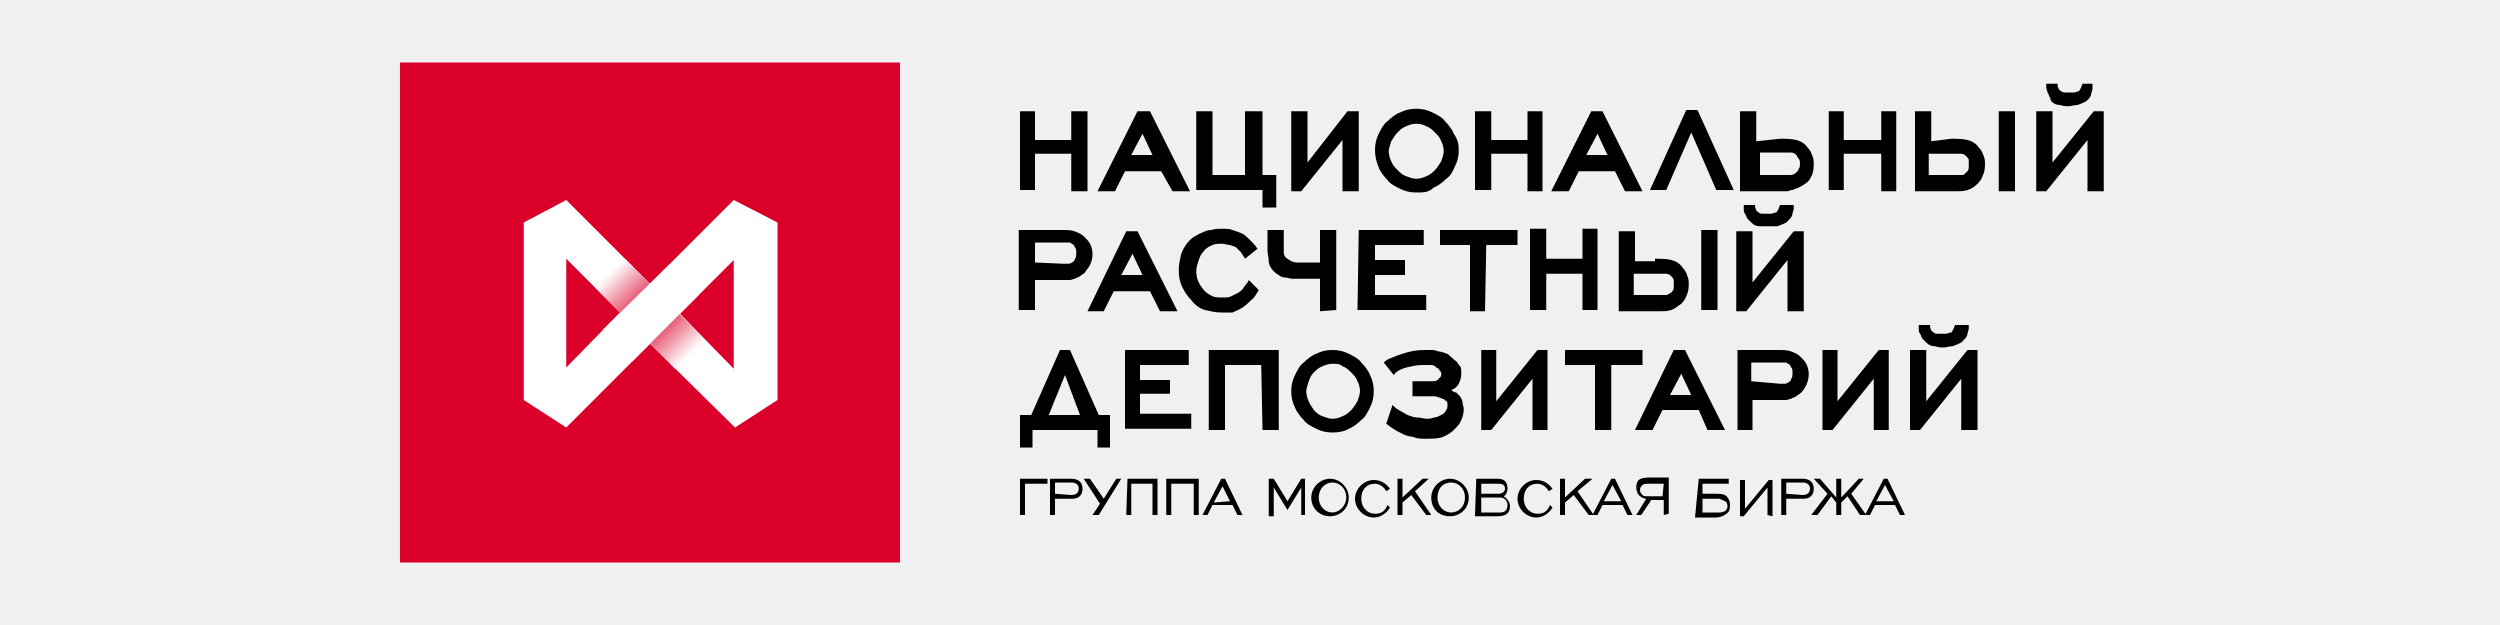
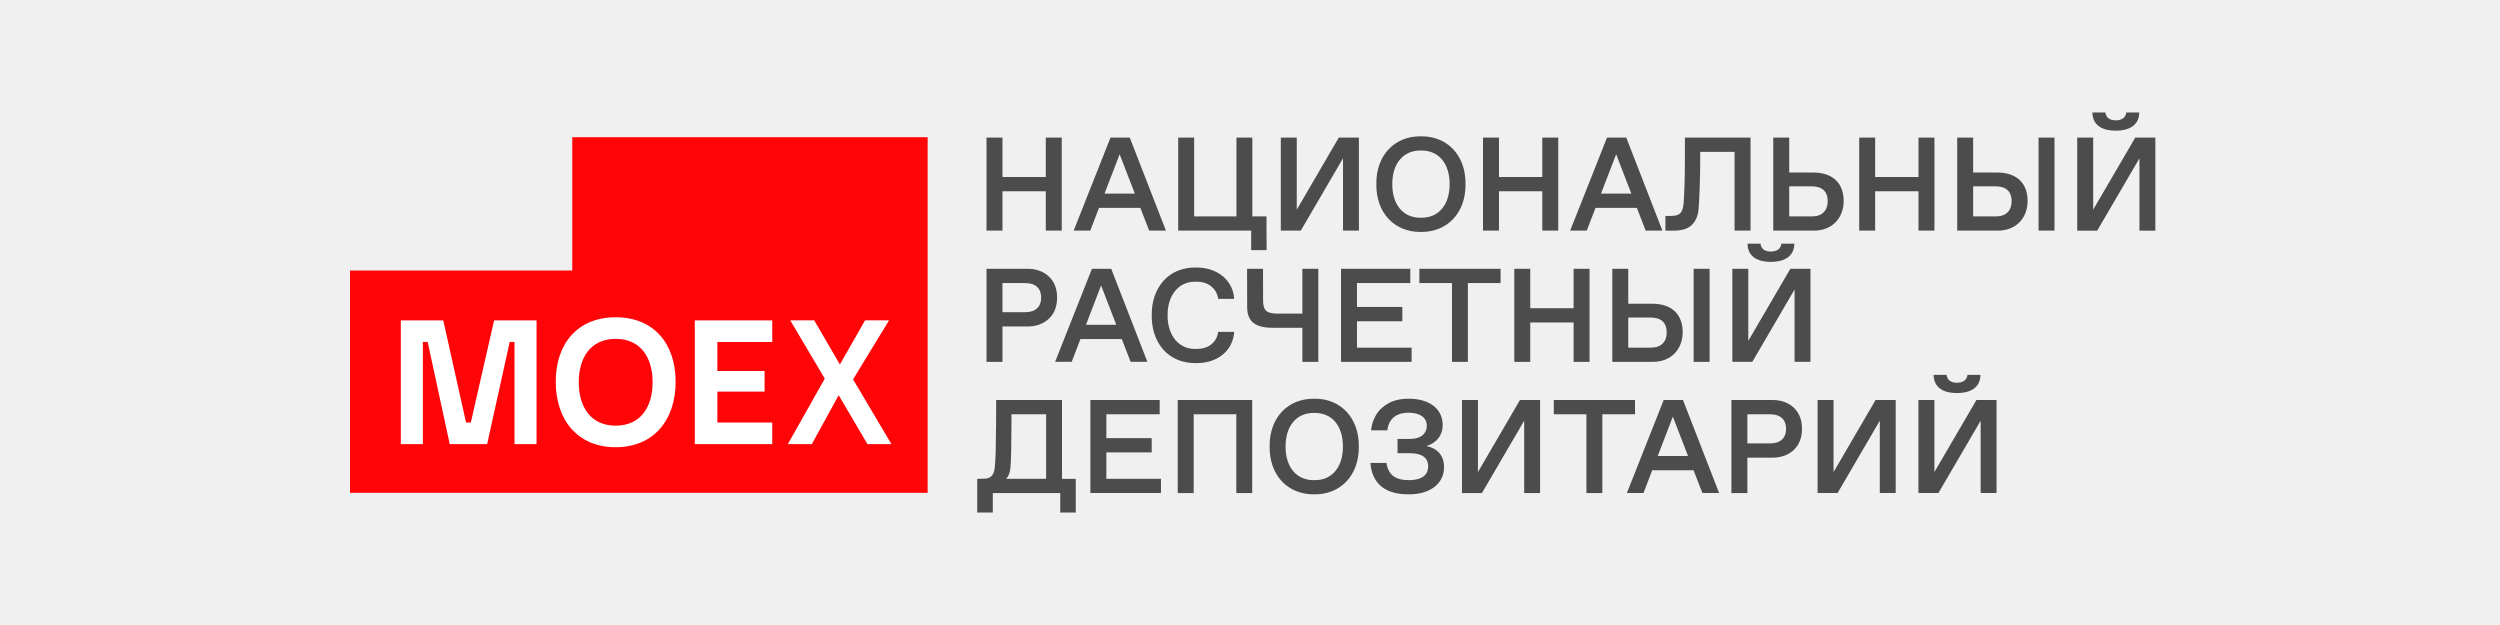
<svg xmlns="http://www.w3.org/2000/svg" viewBox="0 0 200 50">
-   <g fill="#000">
-     <path d="M81.6 38.3h2.2v.4H82v2.5h-.4v-2.9zm2.4 0h1.7c.6 0 .9.3.9.8s-.3.8-.8.8h-1.4v1.3H84v-2.9zm1.7 1.3c.4 0 .6-.2.6-.5s-.2-.5-.6-.5h-1.3v.9l1.3.1zm2.3.7l-1.3-2h.5l1.1 1.6 1-1.6h.4l-1.8 2.9h-.5l.6-.9zm2.2-2h2.4v2.9h-.4v-2.5h-1.7v2.5h-.4l.1-2.9zm3.2 0h2.5v2.9h-.4v-2.5h-1.8v2.5h-.4v-2.9h.1zm4.3 0h.3l1.4 2.9H99l-.4-.8H97l-.4.8h-.4l1.5-2.9zm.7 1.8l-.6-1.2-.7 1.3 1.3-.1zm3.1-1.8h.4l1.1 1.8 1.1-1.8h.3v2.9h-.3V39l-1.1 1.8-1.1-1.8v2.3h-.4v-3zm3.4 1.5c0-.8.7-1.5 1.5-1.5s1.5.7 1.5 1.5c0 .9-.7 1.5-1.5 1.5s-1.5-.6-1.5-1.5zm2.8 0c0-.7-.5-1.2-1.1-1.2s-1.1.5-1.1 1.2.5 1.2 1.1 1.2c.5 0 1.1-.5 1.1-1.2zm3.5.8c-.3.5-.8.8-1.3.8-.8 0-1.5-.7-1.5-1.5s.7-1.5 1.5-1.5c.6 0 1 .3 1.3.7l-.3.2c-.2-.4-.6-.6-.9-.6-.7 0-1.1.5-1.1 1.2s.5 1.2 1.1 1.2c.5 0 .8-.2 1-.7l.2.2zm.6-2.3h.4v1.5l1.6-1.5h.5l-1.1 1 1.3 1.9h-.4l-1.2-1.6-.7.6v1h-.4v-2.9zm2.7 1.5c0-.8.7-1.5 1.5-1.5s1.5.7 1.5 1.5c0 .9-.7 1.5-1.5 1.5-.9 0-1.5-.6-1.5-1.5zm2.7 0c0-.7-.5-1.2-1.1-1.2-.7 0-1.1.5-1.1 1.2s.5 1.2 1.1 1.2 1.1-.5 1.1-1.2zm.9-1.5h1.7c.6 0 .8.3.8.8 0 .2-.1.5-.3.6.3.2.5.5.5.8 0 .6-.4.8-1 .8H118l.1-3zm1.8 1.2c.3 0 .5-.2.5-.4 0-.3-.2-.4-.5-.4h-1.4v.8h1.4zm.1 1.5c.4 0 .6-.2.6-.6 0-.3-.2-.6-.6-.6h-1.5V41h1.5zm4.2-.4c-.3.5-.8.8-1.3.8-.8 0-1.5-.7-1.5-1.5s.7-1.5 1.5-1.5c.6 0 1 .3 1.3.7l-.3.2c-.2-.4-.6-.6-.9-.6-.7 0-1.1.5-1.1 1.2s.5 1.2 1.1 1.2c.5 0 .8-.2 1-.7l.2.2zm.6-2.3h.4v1.5l1.6-1.5h.6l-1.2 1 1.3 1.9h-.4l-1.2-1.6-.7.6v1h-.4v-2.9z" />
-     <path d="M128.9 38.3h.3l1.4 2.9h-.4l-.4-.8h-1.6l-.4.8h-.4l1.5-2.9zm.8 1.8l-.7-1.3-.7 1.3h1.4zm3.4 1.1V40h-1l-.8 1.2h-.4l.8-1.3c-.2 0-.4-.1-.6-.3-.1-.1-.2-.4-.2-.6 0-.3.1-.5.2-.6.1-.1.4-.2.8-.2h1.6v2.9l-.4.1zm0-2.5h-1.3c-.1 0-.3 0-.4.1s-.2.2-.2.4.1.3.2.4c.1.1.2.1.4.1h1.2l.1-1zm2.8-.4h2.4v.4h-2.1v.8h1.2c.4 0 .7.1.8.3.1.1.2.3.2.6 0 .4-.1.6-.3.7-.2.2-.6.3-.8.3h-1.7l.3-3.1zm1.7 2.7c.2 0 .3-.1.4-.1.1-.1.2-.2.2-.4s-.1-.4-.2-.4c-.2-.1-.4-.2-.5-.2h-1.3V41h1.4zm3.8.2V39l-1.9 2.3h-.3v-2.9h.4v2.3l1.9-2.3h.3v2.9l-.4-.1zm1.1-2.9h1.7c.6 0 .9.3.9.8s-.3.8-.8.8h-1.4v1.3h-.4v-2.9zm1.7 1.3c.4 0 .6-.2.6-.5s-.2-.5-.6-.5h-1.3v.9l1.3.1z" />
-     <path d="M146.9 40.2l-.4-.5-1.1 1.5h-.5l1.3-1.7-1.1-1.2h.5l1.3 1.5v-1.5h.4v1.5l1.4-1.5h.4l-1 1.2 1.2 1.7h-.5l-1-1.5-.5.5v1h-.4v-1z" />
-     <path d="M150.7 38.3h.3l1.4 2.9h-.4l-.4-.8H150l-.4.8h-.4l1.5-2.9zm.8 1.8l-.7-1.3-.7 1.3h1.4zM85.7 12.3h-2.9v2.9h-1.2V8.9h1.2v2.3h2.9V8.9H87v6.4h-1.3v-3zm7.2 1.4H90l-.8 1.6h-1.4L91 8.9h1l3.2 6.4h-1.4l-.9-1.6zm-2.4-1.3h1.7l-.8-1.7-.9 1.7zM101 8.9V14h1.1v2.6H101v-1.4h-5.3V8.9H97V14h2.6V8.9h1.4zm3.1 6.4h-.8V8.9h1.3V13l3.2-4.1h.9v6.4h-1.3v-4.1l-3.3 4.1zm9.2.1c-.5 0-.9-.1-1.3-.3s-.8-.4-1-.7c-.3-.3-.6-.7-.7-1-.2-.5-.3-.9-.3-1.4s.1-.9.3-1.3.4-.8.7-1c.3-.3.7-.6 1-.7.4-.2.8-.3 1.3-.3s.9.1 1.3.3.8.4 1 .7c.3.3.6.7.7 1 .3.4.4.8.4 1.3s-.1.9-.3 1.3c-.2.5-.4.8-.7 1-.3.3-.7.6-1 .7-.4.4-.8.4-1.4.4zm0-5.5c-.3 0-.6.1-.8.2-.3.1-.5.3-.7.5s-.3.4-.5.7c-.1.3-.2.6-.2.8 0 .3.1.6.2.8.1.3.3.5.5.7s.4.4.7.5c.3.1.5.2.8.2s.6-.1.8-.2c.3-.1.5-.3.7-.5s.3-.4.5-.7c.1-.3.2-.6.2-.8 0-.3-.1-.6-.2-.8-.1-.3-.3-.5-.5-.7s-.4-.4-.7-.5c-.2-.1-.4-.2-.8-.2zm8.9 2.4h-2.9v2.9H118V8.9h1.3v2.3h2.9V8.9h1.2v6.4h-1.2v-3zm7 1.4h-2.9l-.8 1.6h-1.4l3.2-6.4h.9l3.2 6.4H130l-.8-1.6zm-2.3-1.3h1.7l-.8-1.7-.9 1.7zm8.4-1.8l-2 4.6H132l2.9-6.4h.9l2.9 6.4h-1.4l-2-4.6zm7.1.5c.5 0 .9 0 1.3.1s.7.3.9.6c.2.2.3.4.4.7.1.2.1.5.1.7 0 .4-.1.8-.2.9-.1.3-.3.5-.5.6-.1.1-.3.2-.5.3s-.3.1-.5.2c-.2 0-.3.1-.4.1h-3.8V8.9h1.3v2.4l1.9-.2zm.5 2.9h.4c.1 0 .3-.1.4-.2.1-.1.2-.2.2-.3.1-.1.1-.3.1-.4s0-.3-.1-.4c-.1-.1-.1-.2-.2-.3-.1-.1-.2-.2-.4-.2h-2.5V14h2.1zm7.6-1.7h-3v2.9h-1.2V8.9h1.2v2.3h3V8.9h1.2v6.4h-1.2v-3zm5.6-1.2c.5 0 .9 0 1.3.1s.7.3.9.6c.2.2.3.4.4.7.1.2.1.5.1.7 0 .4-.1.7-.2.9-.1.3-.3.5-.4.6-.3.3-.5.4-.8.5s-.6.1-.8.1h-3.4V8.9h1.3v2.4l1.6-.2zm.5 2.9h.4c.1 0 .2-.1.3-.2.1-.1.2-.2.2-.4v-.6c0-.1-.1-.2-.2-.3-.1-.1-.2-.2-.4-.2h-2.6V14h2.3zm3.3-5.1h1.3v6.4h-1.3V8.9zm3.8 6.4h-.8V8.9h1.3V13l3.3-4.1h.8v6.4H167v-4.1l-3.3 4.1zm3.7-8.5v.3c0 .1-.1.3-.1.4s-.1.3-.2.4l-.2.2c-.2.1-.4.2-.7.3-.3 0-.5.1-.7.1s-.4 0-.7-.1c-.3 0-.5-.1-.7-.3 0-.1-.1-.2-.1-.3-.1-.1-.1-.3-.2-.4 0-.1-.1-.3-.1-.4v-.3h.9c0 .3.1.5.3.6.1.1.2.1.3.1h.7c.1 0 .3-.1.4-.1.1-.1.2-.3.3-.6h.8v.1zM85.2 18.4c.5 0 .8.1 1 .2.3.1.5.3.6.4s.3.3.4.5.2.5.2.8c0 .4-.1.7-.2.9-.1.2-.3.4-.4.6-.1.1-.3.2-.4.3-.1.1-.3.1-.4.2-.1 0-.3.1-.4.1h-2.8v2.4h-1.3v-6.4h3.7zm-.1 2.7h.4c.1 0 .3-.1.4-.2 0 0 .1-.1.1-.2.1-.1.1-.3.1-.5s0-.3-.1-.4l-.1-.2c-.1-.1-.2-.1-.3-.2h-2.8V21l2.3.1zm6.9 2.2h-2.9l-.8 1.6H87l3.1-6.4h.9l3.2 6.4h-1.4l-.8-1.6zM89.7 22h1.7l-.8-1.7-.9 1.7zm11 1.2c-.2.3-.3.6-.6.8-.2.2-.4.4-.7.6-.3.2-.6.3-.8.4h-.9c-.5 0-.8-.1-1.3-.2-.4-.1-.8-.4-1.1-.8-.3-.3-.5-.6-.7-1s-.3-.8-.3-1.4c0-.5.1-.8.2-1.3.2-.5.4-.8.7-1.1.1-.1.2-.2.4-.3.2-.1.3-.2.6-.3.2-.1.4-.2.7-.2.3-.1.6-.1.8-.1.4 0 .7 0 .9.1.3.1.6.2.8.3.2.1.4.3.6.5s.4.4.6.7l-1 .8c-.1-.2-.2-.3-.3-.5l-.4-.4c-.1-.1-.3-.1-.5-.2-.2 0-.4-.1-.6-.1-.3 0-.6 0-.8.1-.2.1-.5.2-.7.5-.2.2-.3.4-.4.7-.1.3-.2.6-.2.9 0 .4.1.7.2.9s.3.5.5.7.4.3.6.4.5.1.8.1.5 0 .7-.1l.6-.3c.1-.1.3-.2.4-.4.1-.2.3-.3.4-.6l.8.8zm4.9 1.7v-2.6h-2.2c-.2 0-.4-.1-.6-.1s-.4-.1-.5-.2c-.2-.1-.3-.2-.4-.3-.2-.2-.4-.5-.4-.8s-.1-.6-.1-.8v-1.7h1.3v1.8c0 .2.1.4.3.5.1.1.2.1.3.2.1 0 .2.1.4.1h1.9v-2.6h1.3v6.4l-1.3.1zm3.1-6.5h5.2v1.2H110v1.2h2.4V22H110v1.6h4.1v1.2h-5.5l.1-6.4zm10.1 6.5h-1.2v-5.3h-2.4v-1.2h6.2v1.2h-2.5l-.1 5.3zm7.8-3h-2.9v2.9h-1.3v-6.5h1.3v2.4h2.9v-2.4h1.2v6.5h-1.2v-2.9zm5.8-1.2c.5 0 .9 0 1.3.1s.7.3.9.6c.2.2.3.4.4.7.1.2.1.5.1.7 0 .4-.1.7-.2.9-.1.3-.3.5-.4.6-.3.2-.5.4-.8.5s-.6.1-.8.1h-3.4v-6.4h1.3v2.4h1.6v-.2zm.5 2.9h.4c.1 0 .2-.1.4-.2.1-.1.2-.2.2-.4v-.6c0-.1-.1-.2-.2-.3-.1-.1-.2-.2-.4-.2h-2.6v1.7h2.2zm3.2-5.2h1.3v6.4h-1.3v-6.4zm3.6 6.5h-.8v-6.4h1.3v4.1l3.3-4.1h.8v6.4H143v-4.1l-3.3 4.1zm3.8-8.5v.3c0 .1-.1.3-.1.4s-.1.3-.2.4l-.3.3c-.2.1-.4.2-.7.3h-1.4c-.3 0-.5-.1-.7-.3l-.3-.3c-.1-.1-.1-.3-.2-.4-.1-.1-.1-.3-.1-.4v-.3h.9c0 .3.1.5.3.6.1.1.2.1.3.1h.7c.1 0 .2-.1.4-.1.1-.1.2-.3.3-.6h1.1zm-55.8 18h-5.1v1.4h-1v-2.6h.9l2.3-5.2h.8l2.3 5.2h.9v2.6h-1v-1.4h-.1zM85.2 30l-1.3 3.2h2.5L85.2 30zm4.8-2h5.1v1.2h-3.9v1.2h2.4v1.1h-2.4v1.6h4.1v1.2H90V28zm10.9 1.2H98v5.2h-1.3V28h5.6v6.4H101l-.1-5.2zm5.7 5.4c-.5 0-.9-.1-1.3-.3s-.8-.4-1-.7c-.3-.3-.6-.7-.7-1-.2-.4-.3-.8-.3-1.3s.1-.9.3-1.3c.2-.4.4-.8.7-1 .3-.3.7-.6 1-.7.4-.2.8-.3 1.3-.3s.9.1 1.3.3c.4.2.8.4 1 .7.3.3.6.7.7 1 .2.4.3.8.3 1.3s-.1.9-.3 1.3c-.2.4-.4.8-.7 1-.3.3-.7.6-1 .7-.3.2-.8.3-1.3.3zm0-5.5c-.3 0-.6.1-.8.2-.3.1-.5.3-.7.5s-.3.4-.4.7c-.1.3-.2.6-.2.8 0 .3.1.6.2.8.1.3.3.5.4.7.2.2.4.4.7.5.3.1.5.2.8.2s.6-.1.8-.2c.3-.1.5-.3.7-.5s.3-.4.5-.7c.1-.3.2-.6.2-.8 0-.3-.1-.6-.2-.8-.1-.3-.3-.5-.5-.7s-.4-.4-.7-.5c-.2-.2-.5-.2-.8-.2zm4.8 3.3c.1.1.3.3.5.4.2.1.5.3.7.4.3.1.5.2.8.2s.5.1.7.1.4 0 .6-.1c.2 0 .4-.1.6-.2.2-.1.3-.2.4-.4.1-.1.1-.3.1-.4 0-.1 0-.3-.1-.3-.1-.1-.2-.2-.3-.2-.2-.1-.3-.1-.6-.2H113v-1.2h1.6c.1 0 .3 0 .4-.1l.2-.2c.1-.1.1-.2.1-.3 0-.1 0-.2-.1-.2l-.1-.2-.2-.1-.1-.1c-.1-.1-.3-.1-.4-.1h-.6c-.5 0-.8.1-1.3.2-.4.1-.8.3-1 .6l-.8-1c.2-.2.4-.3.7-.4.2-.1.5-.2.8-.3.6-.2 1.1-.3 1.8-.3h.5c.2 0 .3 0 .5.1.2 0 .4.1.5.1.2.1.4.1.5.3.2.1.3.3.5.4.1.1.2.3.3.4.1.1.1.3.1.4v.3c0 .2-.1.5-.2.7s-.3.4-.6.5c.1.1.3.2.4.2l.3.3c.1.2.2.3.2.5s.1.3.1.5c0 .4-.1.7-.2.9-.1.3-.3.5-.6.8-.3.3-.7.5-1 .6-.4.1-.8.1-1.1.1-.4 0-.8 0-1-.1-.3-.1-.7-.1-1-.3-.5-.2-.9-.5-1.3-.8l.5-1.5zm7.9 2h-.8V28h1.2v4.1L123 28h.8v6.4h-1.2v-4.1l-3.3 4.1zm9.5 0h-1.2v-5.2h-2.4V28h6.2v1.2h-2.5v5.2h-.1zm7.1-1.6H133l-.8 1.6h-1.4l3.1-6.4h.9l3.2 6.4h-1.4l-.7-1.6zm-2.3-1.2h1.7l-.8-1.7-.9 1.7zm8.9-3.6c.5 0 .8.1 1 .2.3.1.5.3.6.4s.3.3.4.5c.1.2.2.5.2.8 0 .4-.1.7-.2.9-.1.2-.2.4-.4.6-.1.1-.3.2-.4.3-.1.1-.3.1-.4.2-.1 0-.3.1-.4.1h-2.7v2.4H139V28h3.5zm-.1 2.7h.4c.1 0 .3-.1.4-.2 0 0 .1-.1.1-.2.1-.1.1-.3.1-.5s0-.3-.1-.4l-.1-.2c-.1-.1-.2-.1-.3-.2h-2.8v1.5l2.3.2zm4.2 3.7h-.8V28h1.2v4.1l3.3-4.1h.8v6.4h-1.2v-4.1l-3.3 4.1zm7 0h-.8V28h1.3v4.1l3.3-4.1h.8v6.4h-1.3v-4.1l-3.3 4.1zm3.9-8.4v.3c0 .1-.1.3-.1.4s-.1.3-.2.4l-.3.3c-.2.1-.4.2-.7.3-.3 0-.5.1-.7.1s-.4 0-.7-.1c-.3 0-.5-.1-.7-.3l-.3-.3c-.1-.1-.1-.3-.2-.4-.1-.1-.1-.3-.1-.4V26h.9c0 .3.1.5.3.6.1.1.2.1.3.1h.7c.1 0 .2-.1.4-.1.1-.1.2-.3.3-.6h1.1z" />
-   </g>
-   <path fill="#da002a" d="M32 5h40v40H32V5z" />
-   <path fill="#fff" d="M41.9 17.8V32l3.4 2.2 6.7-6.7 6.8 6.7 3.4-2.2V17.8L58.7 16 52 22.7 45.3 16l-3.4 1.8zm12.5 7.3l4.3-4.3v8.7l-4.3-4.4zm-9.1 4.3v-8.7l4.3 4.3-4.3 4.4z" />
-   <linearGradient id="SVGID_1_" gradientUnits="userSpaceOnUse" x1="48.762" y1="21.847" x2="55.267" y2="28.352">
-     <stop offset="0" stop-color="#fff" />
-     <stop offset=".5" stop-color="#da002a" />
-     <stop offset="1" stop-color="#fff" />
-   </linearGradient>
-   <path fill="url(#SVGID_1_)" d="M56.4 27.2L54 29.5 47.6 23l2.4-2.3z" />
-   <path fill="#fff" d="M53.6 21.1l2.3 2.5-5.3 5.3-2.4-2.5 5.4-5.3z" />
+   <path fill="#FF0508" d="M28 39.424v-17.782h17.782V10.977h28.429v28.448H28v-.001Z" />
+   <path fill="#fff" d="M37.668 33.803h-.384l-1.823-8.172h-3.396v9.898h1.765V27.357h.384l1.765 8.172h2.993l1.803-8.172h.384v8.172h1.765v-9.898h-3.396l-1.862 8.172Zm17.917 1.726h6.196v-1.727h-4.393v-2.475h3.779v-1.648h-3.779v-2.321h4.393v-1.727h-6.196v9.898Zm-6.33-1.477c-2.014 0-2.954-1.516-2.954-3.472s.94-3.472 2.954-3.472c2.014 0 2.954 1.516 2.954 3.472s-.94 3.472-2.954 3.472Zm0-8.671c-3.031 0-4.796 2.091-4.796 5.16 0 3.069 1.765 5.237 4.796 5.237 3.031 0 4.796-2.167 4.796-5.237 0-3.069-1.765-5.16-4.796-5.16Zm13.773 10.148h1.918l2.148-3.913 2.302 3.913h1.918l-3.069-5.18 2.878-4.72h-1.918l-2.014 3.529-2.053-3.529h-1.918l2.762 4.661-2.954 5.238Z" />
+   <path fill="#4C4C4C" d="M172.428 18.451v-7.442h-1.61l-3.363 5.766v-5.766h-1.277v7.442h1.599l3.379-5.787v5.787h1.272Zm-3.171-8.824c-.472 0-.779-.212-.825-.628h-1.039c.015.939.664 1.453 1.863 1.453 1.2 0 1.869-.513 1.885-1.453h-1.038c-.046.414-.368.628-.846.628Zm-55.58 1.278c2.07-.026 3.586 1.479 3.565 3.825.02 2.346-1.495 3.85-3.565 3.825-2.077.026-3.597-1.479-3.571-3.825-.027-2.346 1.494-3.85 3.571-3.825Zm.051 6.513c1.355 0 2.243-1.017 2.243-2.688 0-1.671-.887-2.688-2.243-2.688h-.104c-1.354 0-2.242 1.017-2.242 2.688 0 1.671.887 2.688 2.242 2.688h.104Zm-33.531-6.41h-1.277v7.442h1.277v-3.151h3.466v3.151h1.277v-7.442h-1.277v3.15h-3.466v-3.15Zm7.725 5.621h3.306l.706 1.821h1.34l-2.891-7.442h-1.542l-2.948 7.442h1.328l.701-1.821Zm1.65-4.287 1.215 3.145h-2.424l1.209-3.145Zm10.522 7.666v-1.558h-5.839v-7.442h1.277v6.306h3.384v-6.306h1.271v6.306h1.131l.01 2.694h-1.234Zm8.618-1.558v-7.442h-1.608l-3.363 5.766v-5.766h-1.276v7.442h1.598l3.378-5.787v5.787h1.271Zm11.205-7.442h-1.277v7.442h1.277v-3.151h3.466v3.151h1.277v-7.442h-1.277v3.15h-3.466v-3.15Zm11.031 5.621h-3.306l-.701 1.821h-1.328l2.948-7.442h1.541l2.892 7.442h-1.34l-.706-1.821Zm-.441-1.142-1.215-3.145-1.21 3.145h2.425Zm3.251 1.785-.524.006h-.001v1.173h.665c.659 0 1.142-.15 1.448-.457.307-.307.489-.712.535-1.215.036-.374.067-.955.093-1.744.026-.789.041-1.464.041-2.025v-.861h2.751v6.299h1.277v-7.442h-5.252v1.993c0 .597-.011 1.205-.031 1.817-.01.384-.024.715-.04.993-.01.165-.021.312-.033.44-.062.805-.332 1.002-.929 1.023Zm11.296 1.178h-3.193v-7.442h1.277v2.793h1.904c1.661 0 2.45.929 2.45 2.268.012 1.209-.772 2.403-2.438 2.382Zm-.151-3.545h-1.765v2.409h1.827c.804 0 1.251-.472 1.251-1.214.001-.785-.436-1.195-1.313-1.195Zm5.109-3.897h-1.276v7.442h1.276v-3.151h3.468v3.151h1.276v-7.442h-1.276v3.15h-3.468v-3.15Zm9.755 7.442h-3.191v-7.442h1.276v2.793h1.905c1.66 0 2.45.929 2.45 2.268.01 1.209-.774 2.403-2.44 2.382Zm-.151-3.545h-1.764v2.409h1.827c.804 0 1.251-.472 1.251-1.214-.001-.785-.437-1.195-1.314-1.195Zm4.745-3.897v7.442h-1.277v-7.442h1.277Zm-85.44 10.496h3.259c1.401-.016 2.403.872 2.387 2.304.016 1.433-.986 2.32-2.387 2.31h-1.982v2.829H78.921v-7.442Zm3.097 3.472c.825 0 1.277-.436 1.277-1.168 0-.732-.451-1.162-1.277-1.162h-1.821v2.331h1.821v-.001Zm4.419 2.149h3.306l.708 1.821h1.339l-2.892-7.442h-1.542l-2.948 7.442h1.328l.701-1.821Zm1.651-4.287 1.214 3.145h-2.423l1.209-3.145Zm7.584-1.437c1.765-.016 2.979 1.063 3.062 2.506h-1.277c-.067-.425-.259-.758-.566-1.002-.306-.244-.691-.368-1.162-.368h-.109c-1.339-.02-2.227 1.105-2.211 2.688-.016 1.583.873 2.709 2.211 2.688h.109c.473 0 .861-.119 1.168-.358.306-.244.493-.576.56-1.007h1.277c-.089 1.469-1.292 2.522-3.062 2.502-2.19.02-3.555-1.589-3.535-3.825-.019-2.227 1.345-3.85 3.535-3.825Zm6.117 4.822h2.399v2.724h1.277v-7.442h-1.277v3.583h-2.014c-.873 0-1.127-.275-1.127-1.065l-.005-2.518h-1.277l.01 3.088c.004 1.115.638 1.629 2.014 1.629Zm5.493-4.718h5.542v1.142h-4.266v1.91h3.629v1.142h-3.629v2.112h4.371v1.136h-5.647v-7.442Zm6.267 1.142h2.61v6.301h1.271v-6.301h2.617v-1.142h-6.498v1.142Zm7.595-1.142h1.277v3.151h3.467v-3.151h1.277v7.442h-1.277v-3.151h-3.467v3.151h-1.277v-7.442Zm7.84 7.442h3.191c1.665.021 2.449-1.172 2.44-2.382 0-1.339-.789-2.268-2.45-2.268h-1.904v-2.793h-1.277v7.442Zm1.277-3.545h1.764c.877 0 1.312.411 1.313 1.194 0 .742-.447 1.215-1.251 1.215h-1.826v-2.409Zm6.507 3.545v-7.442h-1.277v7.442h1.277Zm8.068-7.443v7.442h-1.271v-5.786l-3.379 5.786h-1.599v-7.442h1.276v5.766l3.364-5.766h1.609Zm-3.997-2.009c.047.415.353.628.826.628.477 0 .799-.212.845-.628h1.039c-.016.94-.685 1.453-1.884 1.453-1.2 0-1.848-.514-1.863-1.453h1.037ZM86.061 41v-2.693h-1.1v-6.306h-5.268l-.006 1.863c-.006.92-.016 1.666-.031 2.232-.016.565-.042 1.012-.077 1.328-.062.586-.321.866-.861.871l-.54.01V41h1.245v-1.556h5.398V41h1.241Zm-5.143-7.858h2.772v5.164h-3.212c.192-.172.311-.452.352-.851.013-.112.024-.262.033-.449.014-.271.025-.621.034-1.051.015-.732.02-1.423.02-2.076v-.737Zm6.313-1.142h5.543v1.142h-4.266v1.91h3.628v1.142h-3.628v2.112h4.37v1.136h-5.647v-7.443Zm12.945 7.443v-7.443h-5.958v7.443h1.277v-6.301h3.41v6.301h1.271Zm4.965-7.546c2.07-.026 3.586 1.479 3.565 3.825.02 2.346-1.495 3.852-3.565 3.826-2.077.026-3.597-1.479-3.571-3.826-.026-2.346 1.494-3.85 3.571-3.825Zm.051 6.514c1.354 0 2.243-1.017 2.243-2.688 0-1.671-.887-2.688-2.243-2.688h-.104c-1.354 0-2.243 1.017-2.243 2.688 0 1.671.888 2.688 2.243 2.688h.104Zm4.44-1.376c.13 1.635 1.152 2.512 3.036 2.512 1.775.016 2.871-.888 2.856-2.19 0-.918-.53-1.484-1.401-1.676.845-.265 1.292-.898 1.292-1.666 0-1.292-1.027-2.118-2.725-2.118-.648 0-1.188.125-1.629.374-.442.248-.769.565-.992.954-.223.384-.348.783-.38 1.204h1.293c.119-.887.653-1.411 1.728-1.411.898 0 1.433.4 1.433 1.028 0 .669-.498 1.069-1.354 1.069h-.986v1.143h1.011c.939 0 1.438.364 1.438 1.043 0 .731-.529 1.111-1.568 1.111-1.063 0-1.629-.447-1.769-1.376h-1.283Zm13.574 2.408h-1.271v-5.787l-3.379 5.787h-1.598v-7.443h1.277v5.766l3.363-5.766h1.608v7.443Zm1.097-6.301h2.61v6.301h1.273v-6.301h2.615v-1.142h-6.498v1.142Zm11.181 4.479h-3.305l-.701 1.821h-1.328l2.947-7.443h1.542l2.891 7.443h-1.338l-.708-1.821Zm-.441-1.142-1.215-3.145-1.209 3.145h2.424Zm6.73-4.479h-3.26v7.443h1.277V36.614h1.983c1.401.01 2.403-.877 2.387-2.31.016-1.432-.986-2.32-2.387-2.304Zm1.115 2.304c0 .732-.452 1.168-1.277 1.168h-1.821v-2.33h1.821c.825 0 1.277.43 1.277 1.162Zm8.767 5.138h-1.271v-5.787l-3.379 5.787h-1.598v-7.443h1.277v5.766l3.363-5.766h1.608v7.443Zm6.797 0h1.271v-7.443h-1.608l-3.363 5.766v-5.766h-1.277v7.443h1.598l3.379-5.787v5.787Zm-1.9-8.824c-.473 0-.778-.212-.825-.628h-1.038c.016.939.664 1.453 1.863 1.453 1.199 0 1.869-.513 1.884-1.453h-1.038c-.046.414-.369.628-.846.628Z" />
</svg>
